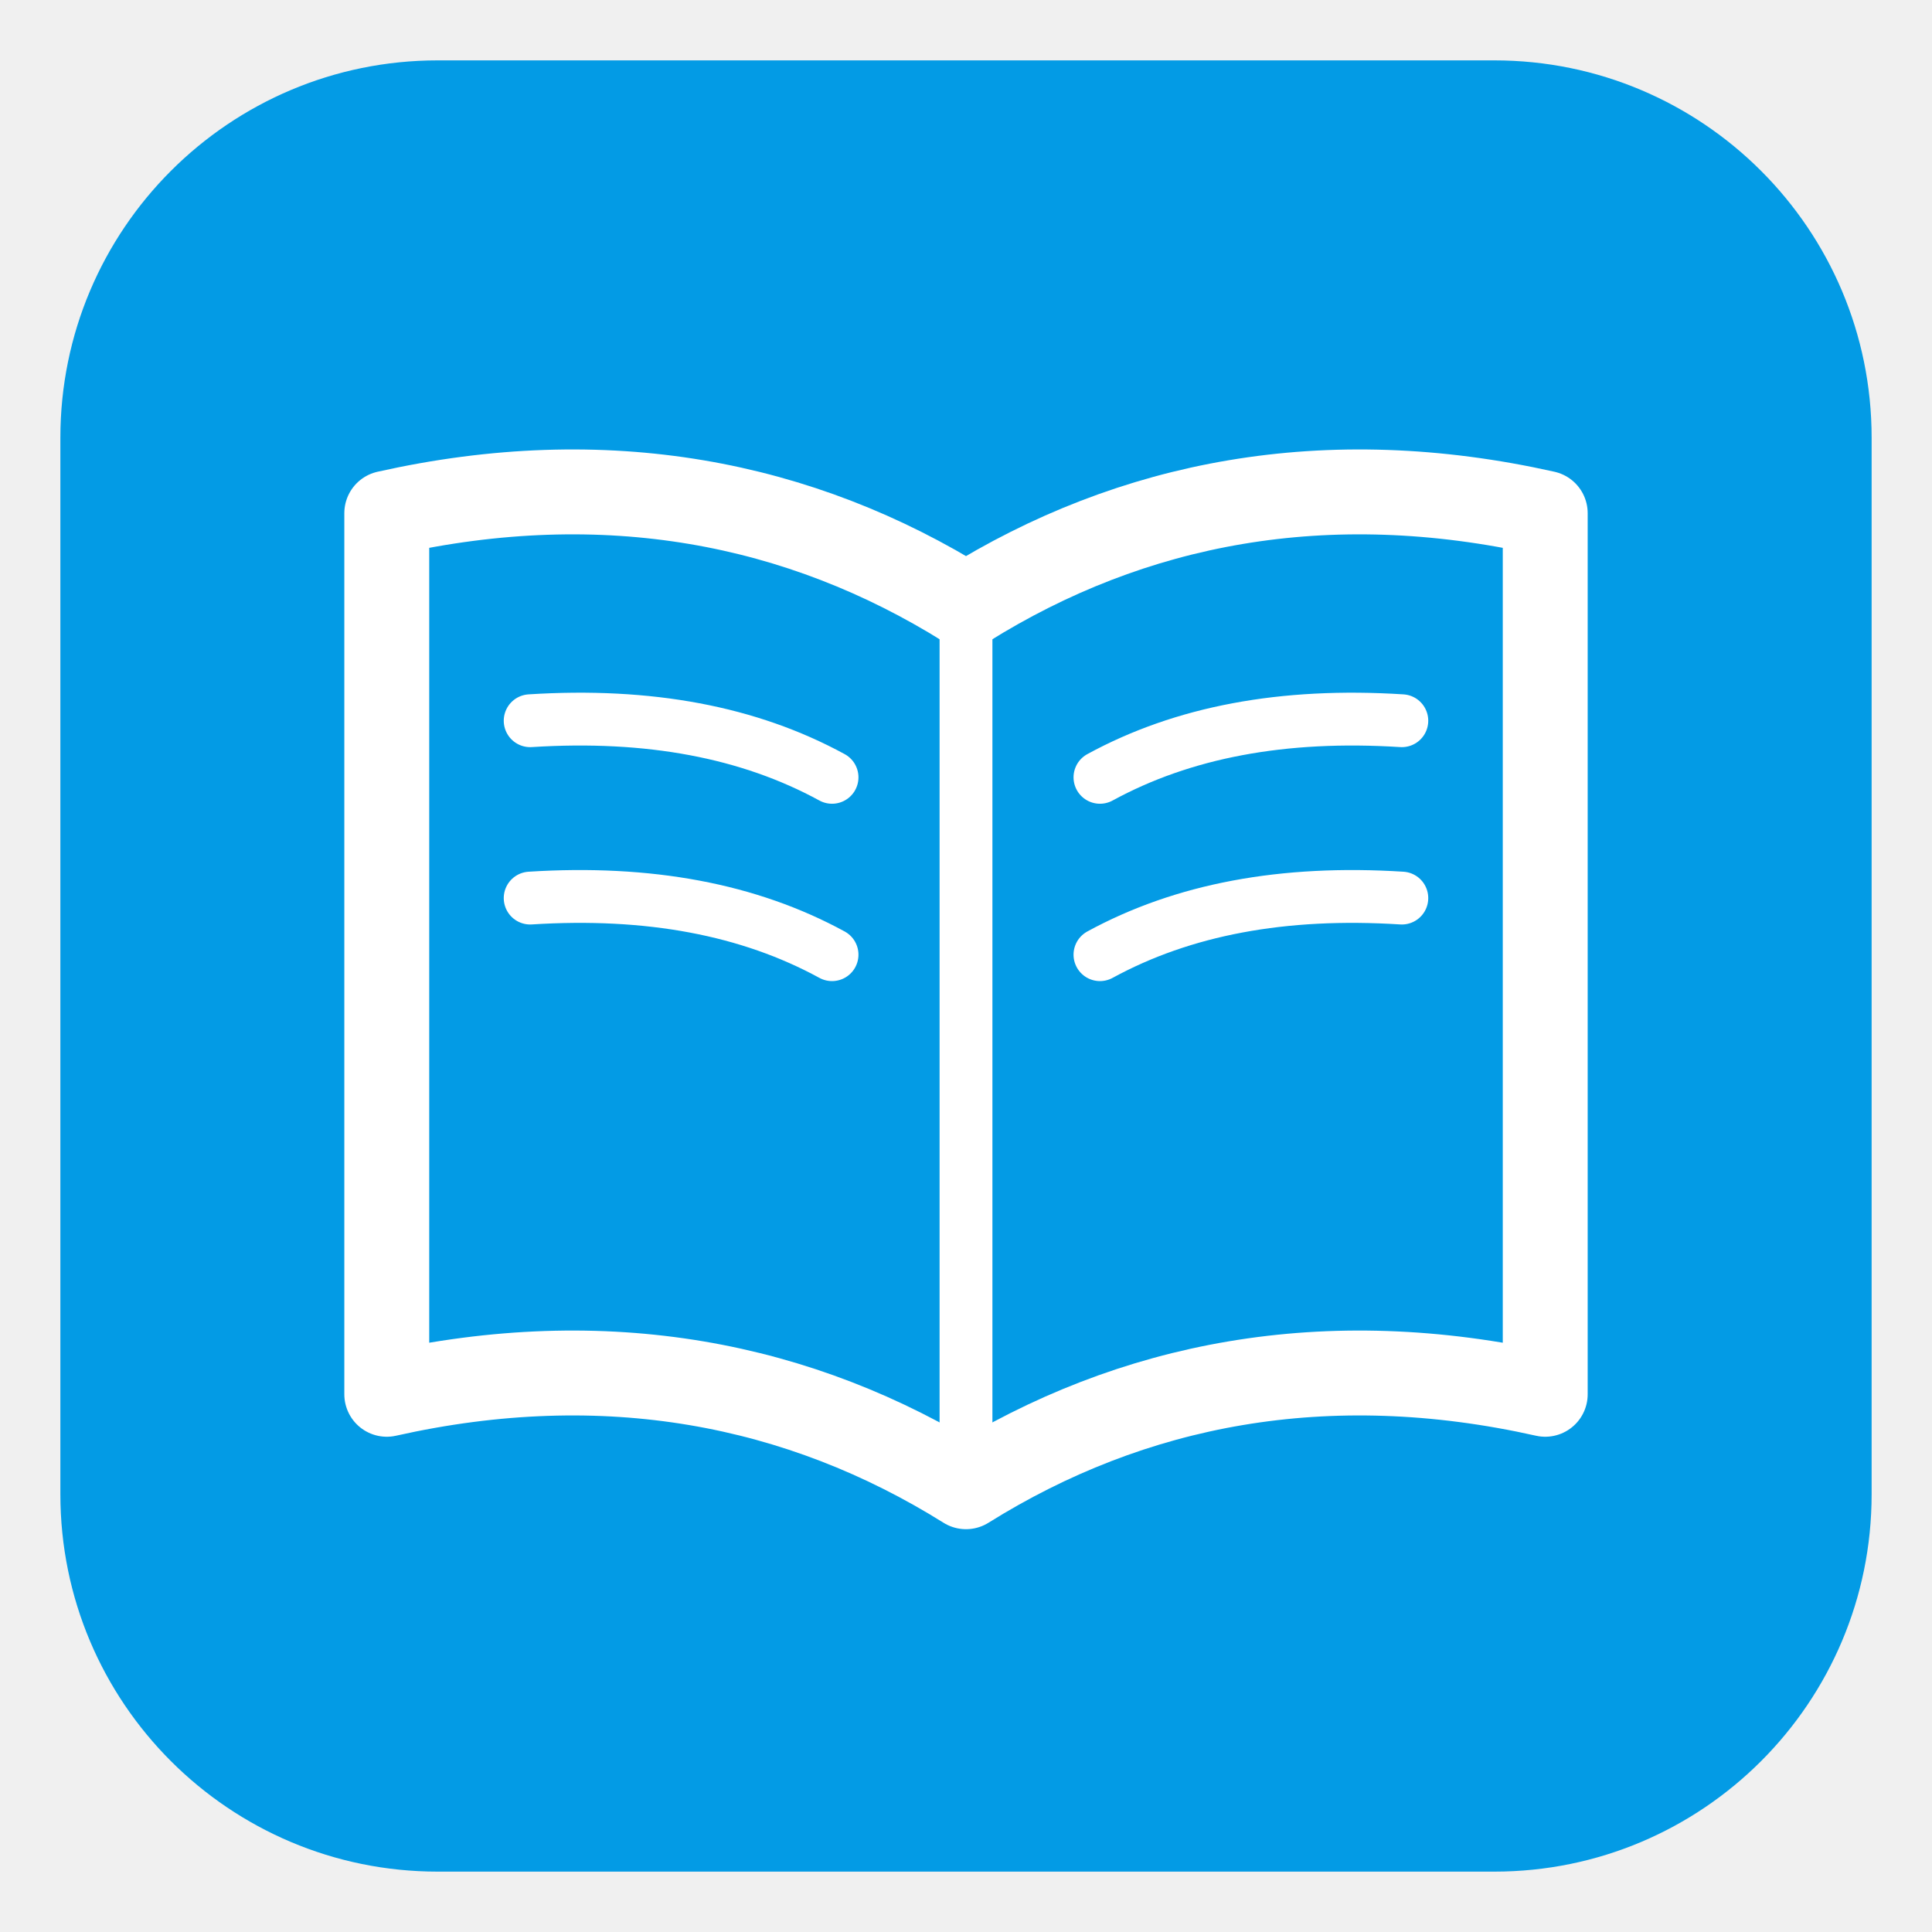
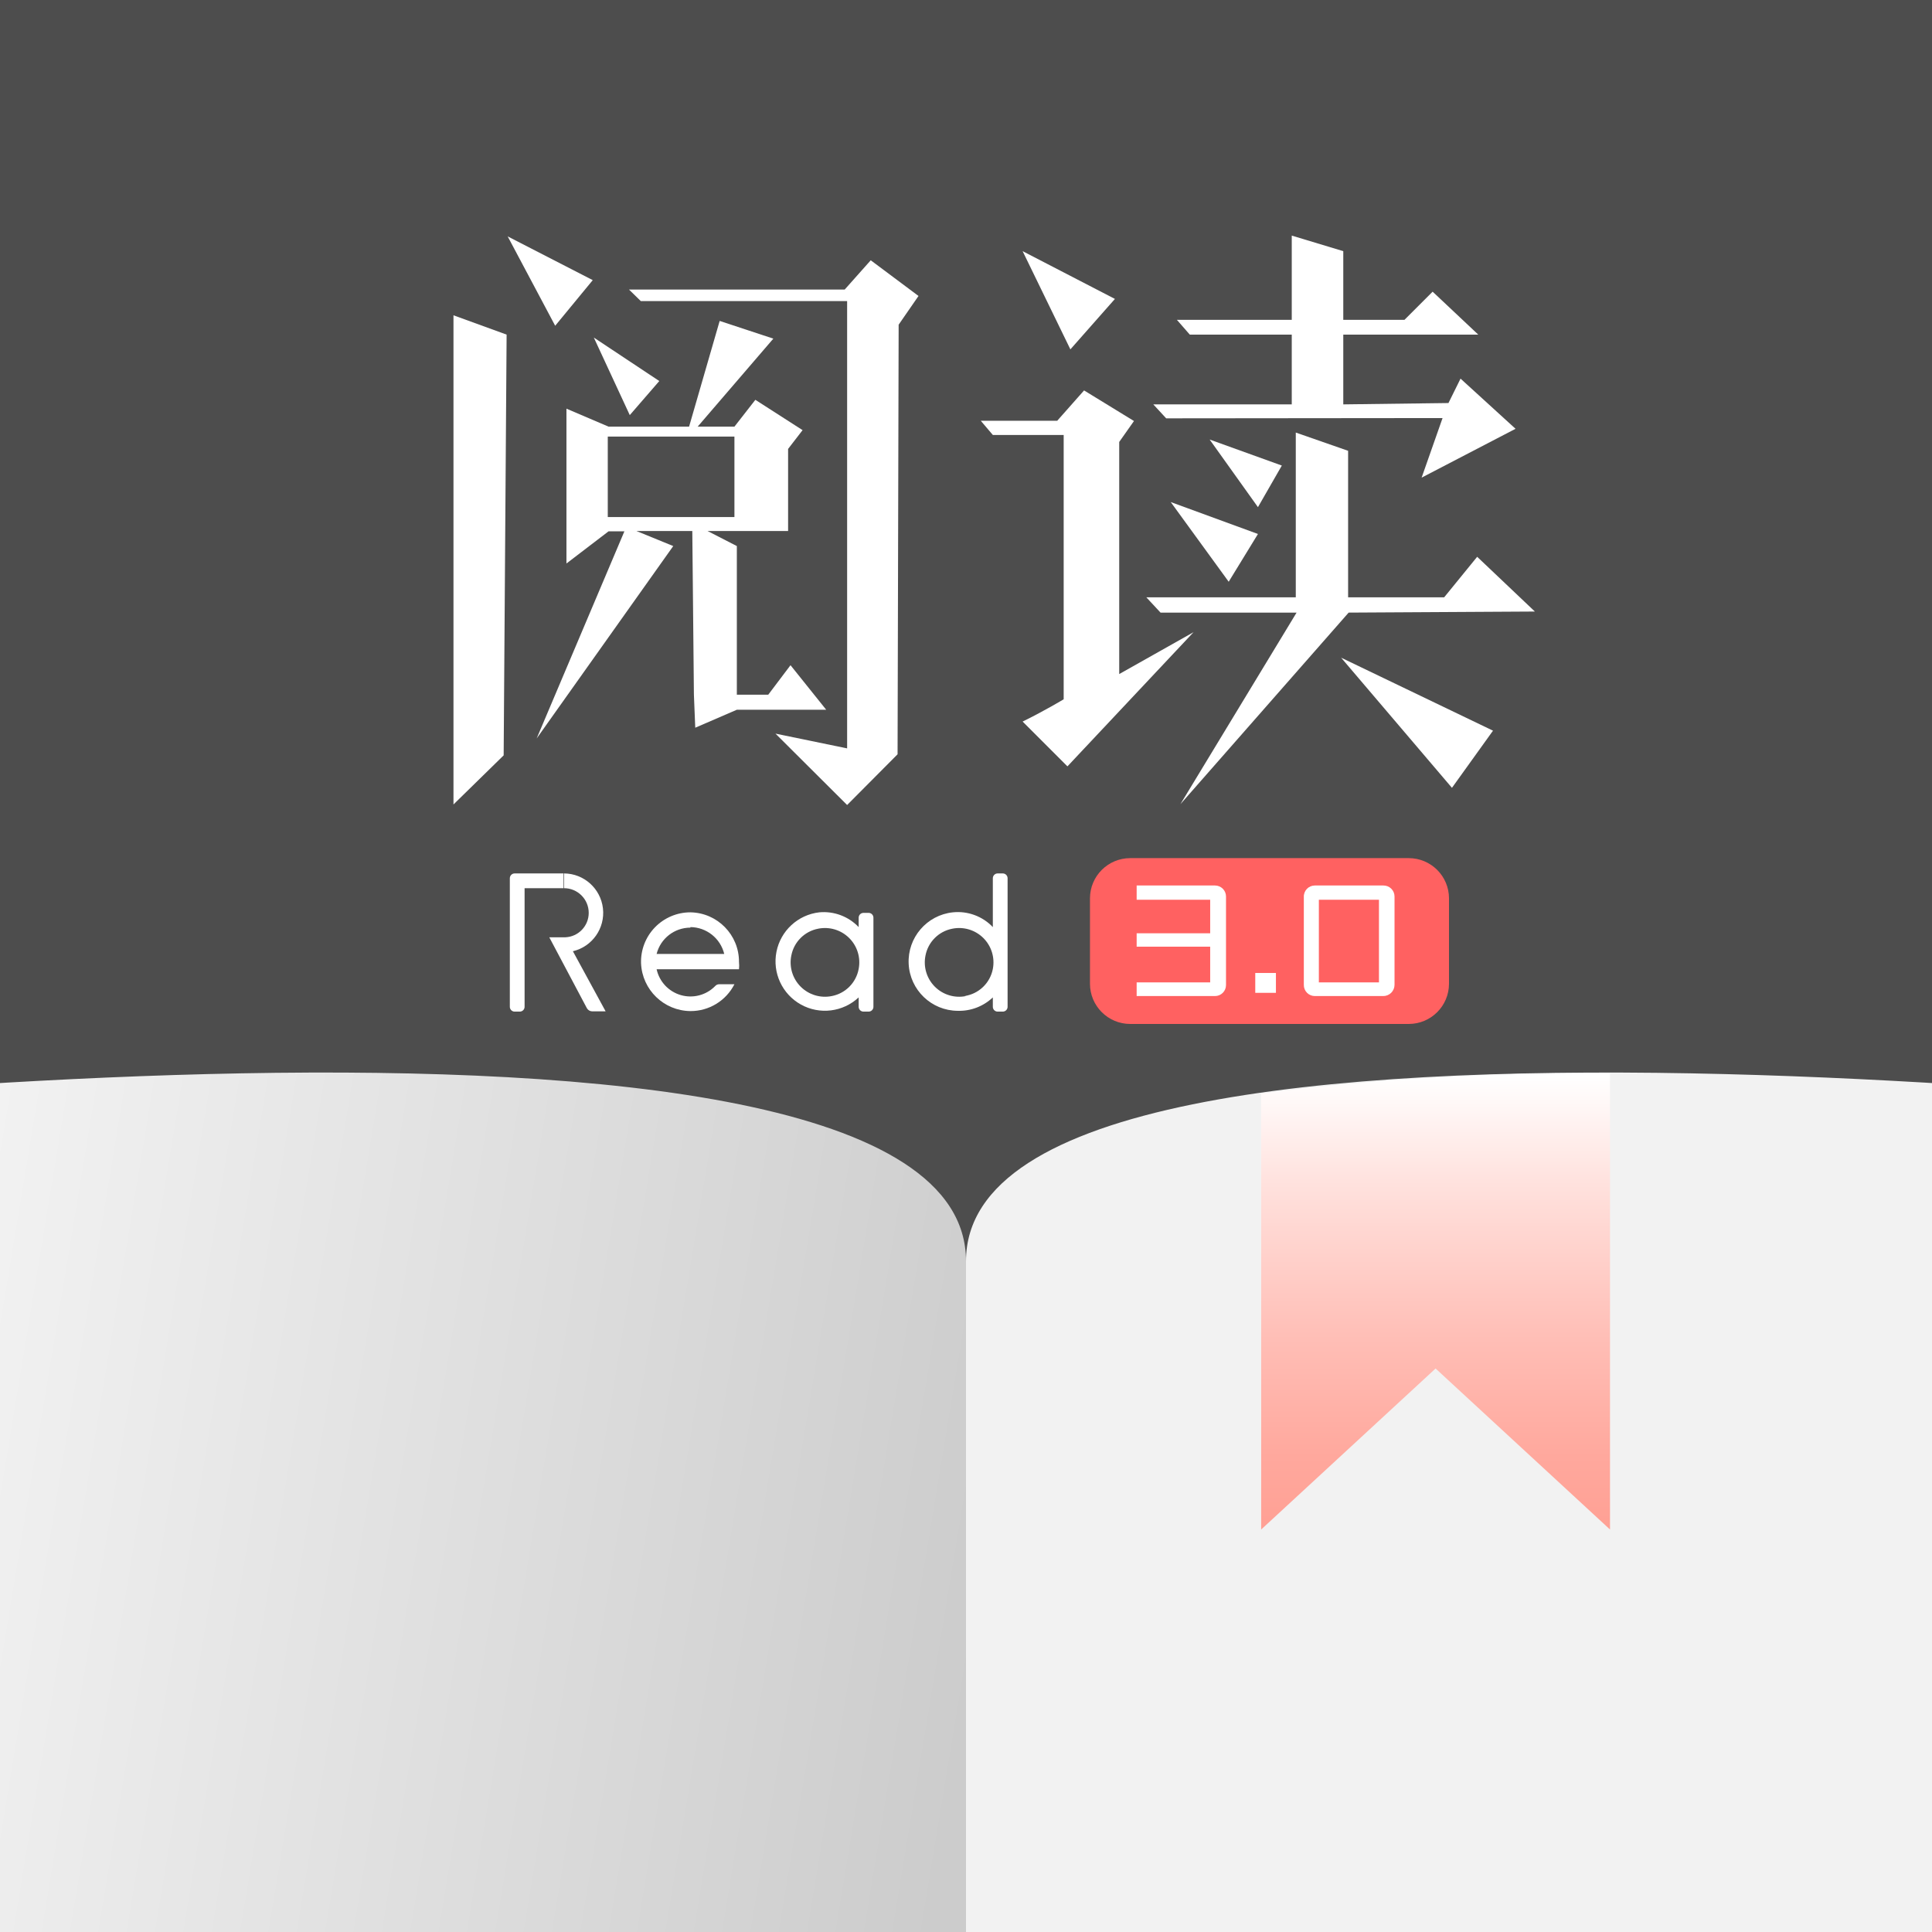
- <svg xmlns="http://www.w3.org/2000/svg" width="1024" height="1024" viewBox="0 0 1024 1024">
-   <rect x="32" y="32" width="960" height="960" rx="200" fill="#039be5" />
-   <path d="M205 272c116-26 219-6 307 49 88-55 191-75 307-49v467c-116-26-219-6-307 49-88-55-191-75-307-49z" fill="none" stroke="#fff" stroke-width="45" stroke-linejoin="round" />
-   <path d="M512 326v453M281 382c63-4 116 6 160 30M281 476c63-4 116 6 160 30M583 412c44-24 97-34 160-30M583 506c44-24 97-34 160-30" fill="none" stroke="#fff" stroke-width="28" stroke-linecap="round" />
+ <svg xmlns="http://www.w3.org/2000/svg" width="1024" height="1024" viewBox="18 18 72 72">
+   <defs>
+     <linearGradient id="ic_launcher1_b1" gradientUnits="userSpaceOnUse" x1="0.62" y1="79.9" x2="53.06" y2="88.57">
+       <stop offset="0" stop-color="#FFFFFFFF" />
+       <stop offset="1" stop-color="#CCCCCCFF" />
+     </linearGradient>
+     <linearGradient id="ic_launcher1_b2" gradientUnits="userSpaceOnUse" x1="71.5" y1="58.1" x2="71.5" y2="75">
+       <stop offset="0" stop-color="#FFFFFFFF" />
+       <stop offset="0.24" stop-color="#FFE1DDFF" />
+       <stop offset="0.58" stop-color="#FFBEB6FF" />
+       <stop offset="0.84" stop-color="#FFA89DFF" />
+       <stop offset="1" stop-color="#FFA094FF" />
+     </linearGradient>
+   </defs>
+   <path d="M0,0h108v108h-108z" fill="#4d4d4d" fill-opacity="1" fill-rule="nonzero" stroke="none" stroke-width="0" stroke-linecap="butt" stroke-linejoin="miter" />
+   <path d="M0,108H54V65c0,-12 -54,-5 -54,-5Z" fill="url(#ic_launcher1_b1)" fill-opacity="1" fill-rule="nonzero" stroke="none" stroke-width="0" stroke-linecap="butt" stroke-linejoin="miter" />
+   <path d="M108,108H54V65c0,-12 54,-5 54,-5Z" fill="#f2f2f2" fill-opacity="1" fill-rule="nonzero" stroke="none" stroke-width="0" stroke-linecap="butt" stroke-linejoin="miter" />
+   <path d="M71.5,69 L78,75V58a94.89,94.89 0,0 0,-13 0.75V75Z" fill="url(#ic_launcher1_b2)" fill-opacity="1" fill-rule="nonzero" stroke="none" stroke-width="0" stroke-linecap="butt" stroke-linejoin="miter" />
+   <path d="M36.77,46.15l-1.87,1.83l0,-18.23l1.98,0.72l-0.11,15.68z" fill="#fff" fill-opacity="1" fill-rule="nonzero" stroke="none" stroke-width="0" stroke-linecap="butt" stroke-linejoin="miter" />
+   <path d="M40.09,28.44l-1.4,1.7l-1.77,-3.33l3.17,1.63z" fill="#fff" fill-opacity="1" fill-rule="nonzero" stroke="none" stroke-width="0" stroke-linecap="butt" stroke-linejoin="miter" />
+   <path d="M40.13,30.58l2.44,1.62l-1.1,1.27l-1.34,-2.89z" fill="#fff" fill-opacity="1" fill-rule="nonzero" stroke="none" stroke-width="0" stroke-linecap="butt" stroke-linejoin="miter" />
+   <path d="M51.49,30.1l-0.04,16.01l-1.88,1.89l-2.67,-2.66l2.67,0.55l0,-16.67l-7.69,0l-0.44,-0.43l8.04,0l0.97,-1.09l1.78,1.33l-0.74,1.07z" fill="#fff" fill-opacity="1" fill-rule="nonzero" stroke="none" stroke-width="0" stroke-linecap="butt" stroke-linejoin="miter" />
+   <path d="M43.91,45.12l1.55,-0.67h3.33l-1.33,-1.66 -0.83,1.1L45.46,43.89L45.46,38.35l-1.09,-0.56h3L47.37,34.73l0.54,-0.7L46.15,32.9l-0.78,1L44,33.9l2.82,-3.28 -2,-0.66 -1.14,3.94h-3l-1.57,-0.67L39.11,39l1.57,-1.2h0.59L38,45.52l5.09,-7.17 -1.37,-0.56h2.08l0.06,6.1ZM40.65,37.27v-3h4.72v3Z" fill="#fff" fill-opacity="1" fill-rule="nonzero" stroke="none" stroke-width="0" stroke-linecap="butt" stroke-linejoin="miter" />
+   <path d="M57.78,46.56l-1.67,-1.67c0.82,-0.4 1.53,-0.83 1.53,-0.83V34.21H55l-0.45,-0.53H57.4l1,-1.13 1.86,1.14 -0.55,0.78v8.65l2.77,-1.56Z" fill="#fff" fill-opacity="1" fill-rule="nonzero" stroke="none" stroke-width="0" stroke-linecap="butt" stroke-linejoin="miter" />
+   <path d="M68.24,40.26l3.58,0l1.23,-1.51l2.15,2.04l-6.94,0.04l-6.27,7.14l4.33,-7.14l-5.07,0l-0.53,-0.57l5.57,0l0,-6.14l1.95,0.68l0,5.46z" fill="#fff" fill-opacity="1" fill-rule="nonzero" stroke="none" stroke-width="0" stroke-linecap="butt" stroke-linejoin="miter" />
+   <path d="M68.06,29.92l2.28,0l1.05,-1.05l1.7,1.6l-5.03,0l0,2.6l3.92,-0.05l0.45,-0.91l2.05,1.87l-3.5,1.82l0.78,-2.22l-10.3,0.01l-0.48,-0.52l5.16,0l0,-2.6l-3.8,0l-0.48,-0.55l4.28,0l0,-3.14l1.92,0.58l0,2.56z" fill="#fff" fill-opacity="1" fill-rule="nonzero" stroke="none" stroke-width="0" stroke-linecap="butt" stroke-linejoin="miter" />
+   <path d="M63.08,34.38l2.69,0.97l-0.89,1.55l-1.8,-2.52z" fill="#fff" fill-opacity="1" fill-rule="nonzero" stroke="none" stroke-width="0" stroke-linecap="butt" stroke-linejoin="miter" />
+   <path d="M61.63,36.71l3.25,1.19l-1.09,1.78l-2.16,-2.97z" fill="#fff" fill-opacity="1" fill-rule="nonzero" stroke="none" stroke-width="0" stroke-linecap="butt" stroke-linejoin="miter" />
+   <path d="M73.64,45.23l-1.53,2.13l-4.13,-4.85l5.66,2.72z" fill="#fff" fill-opacity="1" fill-rule="nonzero" stroke="none" stroke-width="0" stroke-linecap="butt" stroke-linejoin="miter" />
+   <path d="M59.55,29.14l-1.66,1.88l-1.78,-3.66l3.44,1.78z" fill="#fff" fill-opacity="1" fill-rule="nonzero" stroke="none" stroke-width="0" stroke-linecap="butt" stroke-linejoin="miter" />
+   <path d="M39,50.55H37.18a0.18,0.18 0,0 0,-0.18 0.18v4.78a0.18,0.18 0,0 0,0.18 0.19h0.19a0.18,0.18 0,0 0,0.18 -0.19V51.1H39Z" fill="#fff" fill-opacity="1" fill-rule="nonzero" stroke="none" stroke-width="0" stroke-linecap="butt" stroke-linejoin="miter" />
+   <path d="M39.35,53.45a1.47,1.47 0,0 0,-0.33 -2.9v0.55a0.92,0.92 0,0 1,0.92 0.92,0.91 0.91,0 0,1 -0.87,0.91h-0.6l1.4,2.64a0.23,0.23 0,0 0,0.2 0.12h0.5Z" fill="#fff" fill-opacity="1" fill-rule="nonzero" stroke="none" stroke-width="0" stroke-linecap="butt" stroke-linejoin="miter" />
+   <path d="M50,52.2v0.35A1.8,1.8 0,0 0,48.53 52,1.84 1.84,0 1,0 50,55.17v0.34a0.18,0.18 0,0 0,0.18 0.19h0.18a0.18,0.18 0,0 0,0.19 -0.19L50.55,52.2a0.18,0.18 0,0 0,-0.19 -0.18h-0.18A0.18,0.18 0,0 0,50 52.2ZM49,55.12a1.28,1.28 0,0 1,-1.51 -1.51,1.26 1.26,0 0,1 1,-1A1.28,1.28 0,0 1,50 54.11,1.26 1.26,0 0,1 49,55.12Z" fill="#fff" fill-opacity="1" fill-rule="nonzero" stroke="none" stroke-width="0" stroke-linecap="butt" stroke-linejoin="miter" />
+   <path d="M55,50.73v1.82A1.8,1.8 0,0 0,53.51 52a1.84,1.84 0,0 0,0.18 3.67A1.82,1.82 0,0 0,55 55.17v0.34a0.18,0.18 0,0 0,0.18 0.19h0.19a0.18,0.18 0,0 0,0.18 -0.19L55.55,50.73a0.18,0.18 0,0 0,-0.18 -0.18h-0.19A0.18,0.18 0,0 0,55 50.73ZM54,55.12a1.28,1.28 0,0 1,-1.51 -1.51,1.26 1.26,0 0,1 1,-1A1.28,1.28 0,0 1,55 54.11,1.26 1.26,0 0,1 53.94,55.12Z" fill="#fff" fill-opacity="1" fill-rule="nonzero" stroke="none" stroke-width="0" stroke-linecap="butt" stroke-linejoin="miter" />
+   <path d="M43.73,52a1.84,1.84 0,0 0,-1.84 1.9,1.86 1.86,0 0,0 1.84,1.78 1.83,1.83 0,0 0,1.64 -1h-0.56a0.2,0.2 0,0 0,-0.16 0.07,1.29 1.29,0 0,1 -2.18,-0.63h3.07a1.24,1.24 0,0 0,0 -0.27A1.84,1.84 0,0 0,43.73 52ZM43.73,52.55a1.31,1.31 0,0 1,1.26 1L42.47,53.55A1.3,1.3 0,0 1,43.73 52.57Z" fill="#fff" fill-opacity="1" fill-rule="nonzero" stroke="none" stroke-width="0" stroke-linecap="butt" stroke-linejoin="miter" />
+   <path d="M60.12,49.98L70.5,49.98A1.5,1.5 0,0 1,72 51.48L72,54.66A1.5,1.5 0,0 1,70.5 56.16L60.12,56.16A1.5,1.5 0,0 1,58.62 54.66L58.62,51.48A1.5,1.5 0,0 1,60.12 49.98z" fill="#ff6161" fill-opacity="1" fill-rule="nonzero" stroke="none" stroke-width="0" stroke-linecap="butt" stroke-linejoin="miter" />
+   <path d="M63.69,54.71a0.41,0.41 0,0 1,-0.41 0.41H60.36v-0.51H63.1V53.28H60.36v-0.5H63.1V51.53H60.36V51h2.92a0.41,0.41 0,0 1,0.41 0.41Z" fill="#fff" fill-opacity="1" fill-rule="nonzero" stroke="none" stroke-width="0" stroke-linecap="butt" stroke-linejoin="miter" />
+   <path d="M65.55,55h-0.77v-0.74h0.77Z" fill="#fff" fill-opacity="1" fill-rule="nonzero" stroke="none" stroke-width="0" stroke-linecap="butt" stroke-linejoin="miter" />
+   <path d="M69.54,55.12L67,55.12a0.41,0.41 0,0 1,-0.41 -0.42L66.59,51.43A0.41,0.41 0,0 1,67 51h2.55a0.41,0.41 0,0 1,0.42 0.41L69.97,54.7A0.42,0.42 0,0 1,69.54 55.12ZM69.39,54.61L69.39,51.53L67.15,51.53v3.08Z" fill="#fff" fill-opacity="1" fill-rule="nonzero" stroke="none" stroke-width="0" stroke-linecap="butt" stroke-linejoin="miter" />
</svg>
